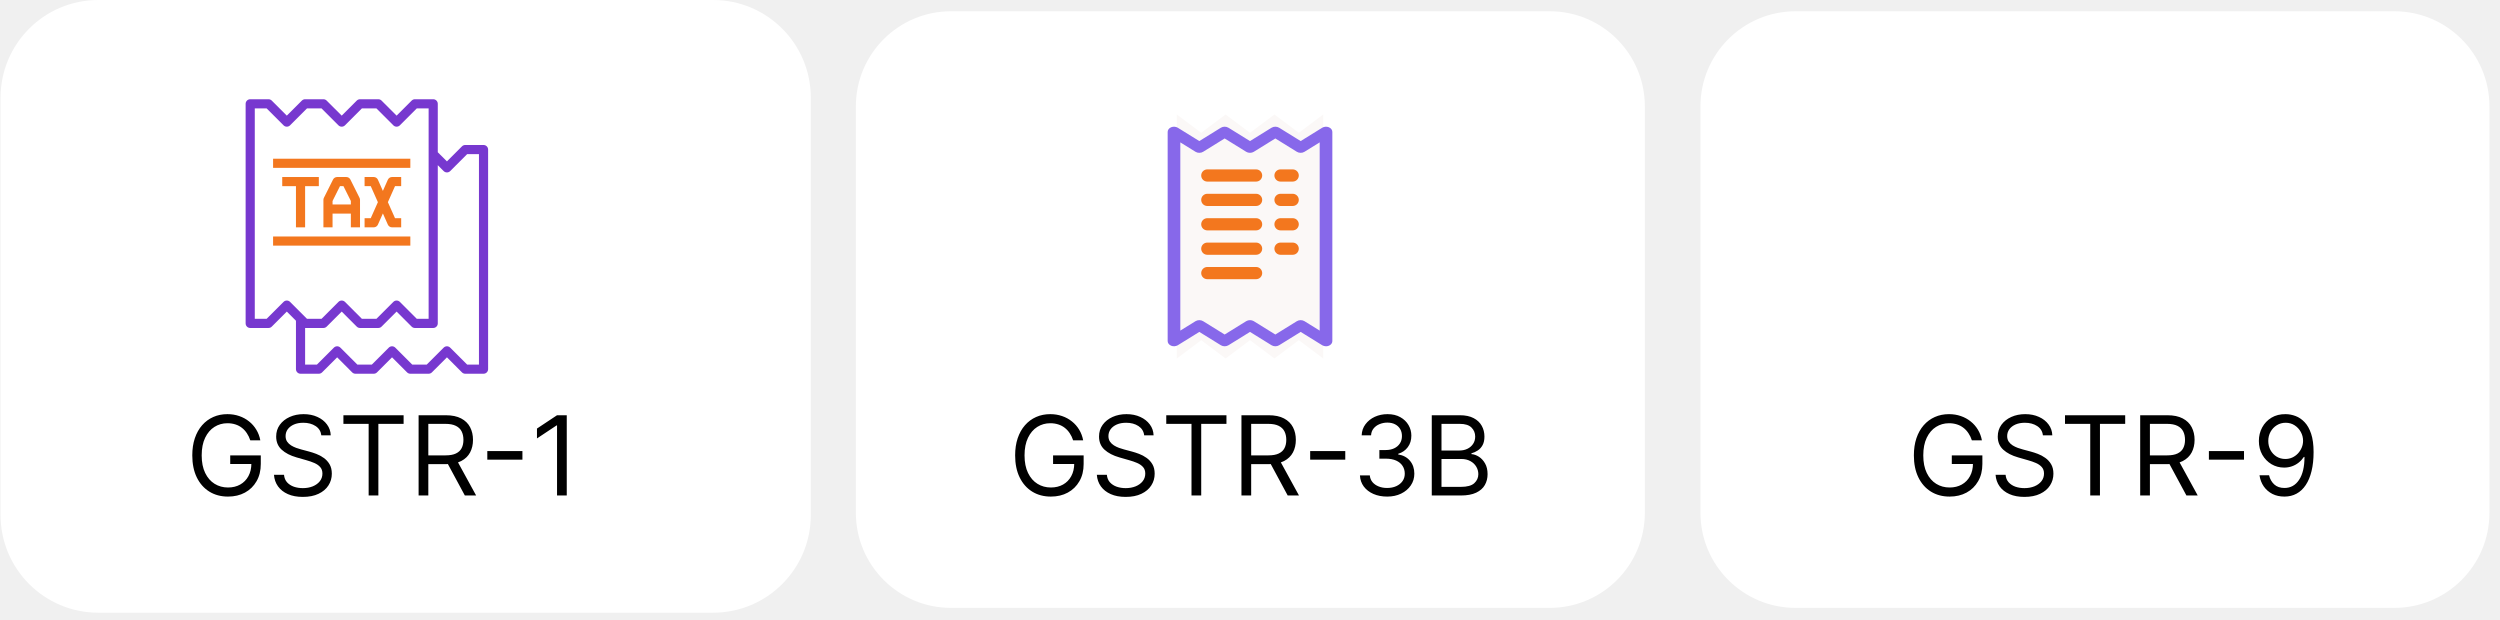
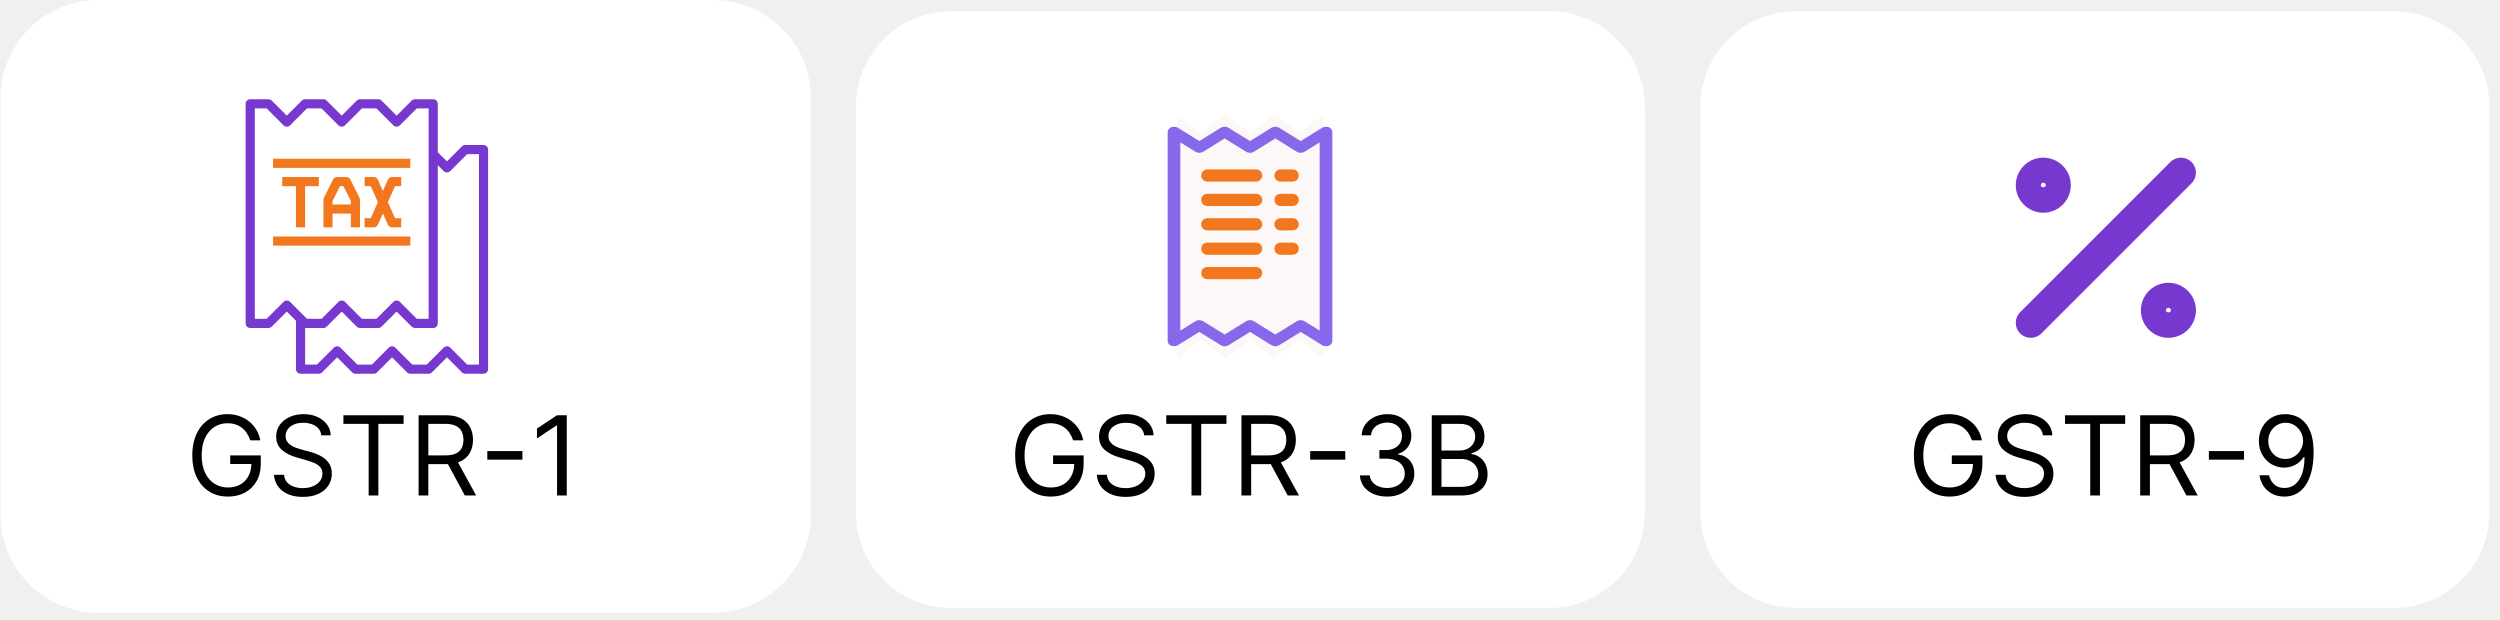
<svg xmlns="http://www.w3.org/2000/svg" width="222" height="55" viewBox="0 0 222 55" fill="none">
  <rect x="0.049" width="71.951" height="54.408" rx="8.678" fill="white" />
  <rect x="76" y="1" width="70.063" height="52.98" rx="8.45" fill="white" />
-   <rect x="151" y="1" width="70.063" height="52.98" rx="8.45" fill="white" />
  <path d="M22.225 39.1C22.148 38.866 22.048 38.656 21.922 38.471C21.799 38.282 21.652 38.123 21.48 37.99C21.311 37.858 21.119 37.757 20.903 37.688C20.687 37.618 20.45 37.583 20.193 37.583C19.771 37.583 19.387 37.692 19.041 37.91C18.695 38.128 18.42 38.45 18.216 38.874C18.012 39.299 17.91 39.819 17.91 40.437C17.91 41.054 18.013 41.575 18.22 41.999C18.426 42.424 18.706 42.745 19.058 42.963C19.411 43.181 19.808 43.29 20.248 43.29C20.657 43.29 21.016 43.203 21.327 43.029C21.64 42.853 21.884 42.605 22.058 42.284C22.234 41.962 22.323 41.583 22.323 41.147L22.587 41.202H20.443V40.437H23.158V41.202C23.158 41.789 23.032 42.3 22.782 42.733C22.534 43.167 22.19 43.504 21.752 43.742C21.316 43.979 20.814 44.097 20.248 44.097C19.617 44.097 19.063 43.949 18.585 43.652C18.11 43.355 17.738 42.933 17.471 42.385C17.207 41.838 17.075 41.188 17.075 40.437C17.075 39.873 17.15 39.366 17.301 38.916C17.454 38.464 17.67 38.078 17.948 37.761C18.227 37.443 18.556 37.199 18.937 37.03C19.317 36.86 19.736 36.776 20.193 36.776C20.569 36.776 20.919 36.833 21.244 36.946C21.571 37.058 21.862 37.217 22.117 37.423C22.375 37.627 22.589 37.872 22.761 38.157C22.933 38.44 23.051 38.755 23.116 39.1H22.225ZM28.533 38.655C28.491 38.302 28.322 38.029 28.025 37.834C27.728 37.639 27.364 37.541 26.933 37.541C26.617 37.541 26.341 37.592 26.104 37.694C25.87 37.797 25.687 37.937 25.554 38.115C25.424 38.294 25.36 38.497 25.36 38.724C25.36 38.915 25.405 39.078 25.495 39.215C25.588 39.35 25.706 39.462 25.85 39.553C25.994 39.641 26.145 39.714 26.303 39.772C26.46 39.828 26.605 39.873 26.738 39.908L27.461 40.102C27.647 40.151 27.854 40.218 28.081 40.304C28.311 40.39 28.53 40.507 28.738 40.656C28.95 40.802 29.124 40.99 29.261 41.22C29.397 41.449 29.466 41.731 29.466 42.065C29.466 42.45 29.365 42.798 29.163 43.109C28.964 43.42 28.671 43.667 28.286 43.85C27.903 44.034 27.438 44.125 26.891 44.125C26.38 44.125 25.938 44.043 25.565 43.878C25.194 43.714 24.901 43.484 24.688 43.189C24.477 42.895 24.357 42.552 24.329 42.163H25.22C25.244 42.432 25.334 42.654 25.492 42.831C25.652 43.005 25.854 43.135 26.097 43.221C26.343 43.304 26.608 43.346 26.891 43.346C27.22 43.346 27.516 43.292 27.778 43.186C28.04 43.077 28.248 42.926 28.401 42.733C28.554 42.538 28.631 42.311 28.631 42.051C28.631 41.815 28.564 41.622 28.432 41.474C28.3 41.325 28.126 41.205 27.91 41.112C27.695 41.019 27.461 40.938 27.211 40.868L26.334 40.617C25.777 40.458 25.336 40.229 25.012 39.932C24.687 39.635 24.524 39.246 24.524 38.766C24.524 38.367 24.632 38.019 24.848 37.722C25.066 37.423 25.358 37.191 25.725 37.026C26.094 36.859 26.506 36.776 26.96 36.776C27.42 36.776 27.828 36.858 28.185 37.023C28.543 37.185 28.826 37.408 29.034 37.691C29.245 37.974 29.357 38.295 29.368 38.655H28.533ZM30.495 37.639V36.873H35.84V37.639H33.599V44H32.736V37.639H30.495ZM37.172 44V36.873H39.58C40.137 36.873 40.594 36.968 40.951 37.158C41.309 37.346 41.573 37.605 41.745 37.935C41.916 38.264 42.002 38.639 42.002 39.059C42.002 39.478 41.916 39.851 41.745 40.176C41.573 40.5 41.31 40.756 40.955 40.941C40.6 41.124 40.146 41.216 39.594 41.216H37.645V40.437H39.566C39.947 40.437 40.253 40.381 40.485 40.27C40.719 40.158 40.889 40 40.993 39.796C41.1 39.59 41.153 39.344 41.153 39.059C41.153 38.773 41.1 38.524 40.993 38.31C40.886 38.097 40.716 37.932 40.481 37.816C40.247 37.698 39.937 37.639 39.552 37.639H38.035V44H37.172ZM40.527 40.798L42.281 44H41.278L39.552 40.798H40.527ZM46.391 40.054V40.819H43.273V40.054H46.391ZM50.328 36.873V44H49.465V37.778H49.423L47.683 38.933V38.056L49.465 36.873H50.328Z" fill="black" />
  <path d="M95.294 39.1C95.218 38.866 95.117 38.656 94.992 38.471C94.869 38.282 94.721 38.123 94.55 37.99C94.38 37.858 94.188 37.757 93.972 37.688C93.756 37.618 93.52 37.583 93.262 37.583C92.84 37.583 92.456 37.692 92.11 37.91C91.765 38.128 91.49 38.45 91.286 38.874C91.081 39.299 90.979 39.819 90.979 40.437C90.979 41.054 91.083 41.575 91.289 41.999C91.496 42.424 91.775 42.745 92.128 42.963C92.48 43.181 92.877 43.29 93.318 43.29C93.726 43.29 94.086 43.203 94.397 43.029C94.71 42.853 94.953 42.605 95.127 42.284C95.304 41.962 95.392 41.583 95.392 41.147L95.656 41.202H93.513V40.437H96.227V41.202C96.227 41.789 96.102 42.3 95.851 42.733C95.603 43.167 95.26 43.504 94.821 43.742C94.385 43.979 93.884 44.097 93.318 44.097C92.687 44.097 92.132 43.949 91.654 43.652C91.179 43.355 90.808 42.933 90.541 42.385C90.276 41.838 90.144 41.188 90.144 40.437C90.144 39.873 90.22 39.366 90.37 38.916C90.523 38.464 90.739 38.078 91.018 37.761C91.296 37.443 91.625 37.199 92.006 37.03C92.386 36.86 92.805 36.776 93.262 36.776C93.638 36.776 93.988 36.833 94.313 36.946C94.64 37.058 94.931 37.217 95.186 37.423C95.444 37.627 95.659 37.872 95.83 38.157C96.002 38.44 96.12 38.755 96.185 39.1H95.294ZM101.603 38.655C101.561 38.302 101.391 38.029 101.095 37.834C100.798 37.639 100.433 37.541 100.002 37.541C99.686 37.541 99.41 37.592 99.174 37.694C98.939 37.797 98.756 37.937 98.624 38.115C98.494 38.294 98.429 38.497 98.429 38.724C98.429 38.915 98.474 39.078 98.565 39.215C98.657 39.35 98.776 39.462 98.92 39.553C99.063 39.641 99.214 39.714 99.372 39.772C99.53 39.828 99.675 39.873 99.807 39.908L100.531 40.102C100.716 40.151 100.923 40.218 101.15 40.304C101.38 40.39 101.599 40.507 101.808 40.656C102.019 40.802 102.193 40.99 102.33 41.22C102.467 41.449 102.535 41.731 102.535 42.065C102.535 42.45 102.434 42.798 102.232 43.109C102.033 43.42 101.741 43.667 101.356 43.85C100.973 44.034 100.508 44.125 99.96 44.125C99.45 44.125 99.008 44.043 98.634 43.878C98.263 43.714 97.971 43.484 97.757 43.189C97.546 42.895 97.427 42.552 97.399 42.163H98.29C98.313 42.432 98.403 42.654 98.561 42.831C98.721 43.005 98.923 43.135 99.167 43.221C99.413 43.304 99.677 43.346 99.96 43.346C100.289 43.346 100.585 43.292 100.847 43.186C101.11 43.077 101.317 42.926 101.47 42.733C101.623 42.538 101.7 42.311 101.7 42.051C101.7 41.815 101.634 41.622 101.502 41.474C101.369 41.325 101.195 41.205 100.98 41.112C100.764 41.019 100.531 40.938 100.28 40.868L99.403 40.617C98.847 40.458 98.406 40.229 98.081 39.932C97.756 39.635 97.594 39.246 97.594 38.766C97.594 38.367 97.702 38.019 97.917 37.722C98.135 37.423 98.428 37.191 98.794 37.026C99.163 36.859 99.575 36.776 100.03 36.776C100.489 36.776 100.897 36.858 101.255 37.023C101.612 37.185 101.895 37.408 102.104 37.691C102.315 37.974 102.426 38.295 102.438 38.655H101.603ZM103.564 37.639V36.873H108.909V37.639H106.668V44H105.805V37.639H103.564ZM110.241 44V36.873H112.649C113.206 36.873 113.663 36.968 114.021 37.158C114.378 37.346 114.642 37.605 114.814 37.935C114.986 38.264 115.071 38.639 115.071 39.059C115.071 39.478 114.986 39.851 114.814 40.176C114.642 40.5 114.379 40.756 114.024 40.941C113.669 41.124 113.216 41.216 112.663 41.216H110.715V40.437H112.636C113.016 40.437 113.322 40.381 113.554 40.27C113.789 40.158 113.958 40 114.062 39.796C114.169 39.59 114.222 39.344 114.222 39.059C114.222 38.773 114.169 38.524 114.062 38.31C113.956 38.097 113.785 37.932 113.551 37.816C113.316 37.698 113.007 37.639 112.622 37.639H111.104V44H110.241ZM113.596 40.798L115.35 44H114.348L112.622 40.798H113.596ZM119.46 40.054V40.819H116.343V40.054H119.46ZM123.185 44.097C122.725 44.097 122.316 44.019 121.956 43.861C121.599 43.703 121.315 43.484 121.104 43.203C120.895 42.92 120.781 42.592 120.763 42.218H121.64C121.658 42.448 121.737 42.646 121.876 42.813C122.016 42.978 122.198 43.106 122.423 43.196C122.648 43.287 122.897 43.332 123.171 43.332C123.477 43.332 123.749 43.279 123.985 43.172C124.222 43.065 124.407 42.917 124.542 42.726C124.677 42.536 124.744 42.316 124.744 42.065C124.744 41.803 124.679 41.572 124.549 41.373C124.419 41.171 124.229 41.013 123.978 40.899C123.728 40.786 123.421 40.729 123.06 40.729H122.489V39.963H123.06C123.343 39.963 123.591 39.912 123.804 39.81C124.02 39.708 124.188 39.564 124.309 39.379C124.432 39.193 124.493 38.975 124.493 38.724C124.493 38.483 124.44 38.273 124.333 38.095C124.226 37.916 124.076 37.777 123.881 37.677C123.688 37.577 123.461 37.527 123.199 37.527C122.953 37.527 122.721 37.573 122.503 37.663C122.287 37.751 122.111 37.88 121.974 38.049C121.837 38.216 121.763 38.418 121.751 38.655H120.916C120.93 38.281 121.042 37.954 121.254 37.674C121.465 37.391 121.741 37.17 122.082 37.012C122.425 36.855 122.802 36.776 123.213 36.776C123.653 36.776 124.032 36.865 124.347 37.044C124.663 37.22 124.905 37.453 125.074 37.743C125.244 38.033 125.328 38.346 125.328 38.683C125.328 39.084 125.223 39.426 125.012 39.709C124.803 39.992 124.519 40.188 124.159 40.297V40.353C124.609 40.427 124.961 40.619 125.214 40.927C125.466 41.233 125.593 41.613 125.593 42.065C125.593 42.453 125.487 42.801 125.276 43.109C125.067 43.415 124.782 43.657 124.42 43.833C124.058 44.009 123.647 44.097 123.185 44.097ZM127.141 44V36.873H129.633C130.13 36.873 130.539 36.959 130.861 37.131C131.184 37.3 131.424 37.529 131.582 37.816C131.74 38.102 131.818 38.418 131.818 38.766C131.818 39.072 131.764 39.325 131.655 39.525C131.548 39.724 131.407 39.882 131.23 39.998C131.056 40.114 130.867 40.2 130.663 40.256V40.325C130.881 40.339 131.1 40.416 131.321 40.555C131.541 40.694 131.726 40.894 131.874 41.154C132.023 41.413 132.097 41.731 132.097 42.107C132.097 42.464 132.016 42.785 131.853 43.071C131.691 43.356 131.434 43.582 131.084 43.749C130.734 43.916 130.278 44 129.717 44H127.141ZM128.004 43.234H129.717C130.28 43.234 130.681 43.125 130.917 42.907C131.156 42.687 131.276 42.42 131.276 42.107C131.276 41.866 131.214 41.643 131.091 41.439C130.968 41.232 130.793 41.068 130.566 40.945C130.338 40.819 130.069 40.757 129.758 40.757H128.004V43.234ZM128.004 40.005H129.605C129.865 40.005 130.099 39.954 130.308 39.852C130.519 39.75 130.686 39.606 130.809 39.42C130.935 39.235 130.997 39.017 130.997 38.766C130.997 38.453 130.888 38.187 130.67 37.969C130.452 37.749 130.106 37.639 129.633 37.639H128.004V40.005Z" fill="black" />
-   <path d="M175.102 39.1C175.026 38.866 174.925 38.656 174.799 38.471C174.676 38.282 174.529 38.123 174.357 37.99C174.188 37.858 173.996 37.757 173.78 37.688C173.564 37.618 173.327 37.583 173.07 37.583C172.648 37.583 172.264 37.692 171.918 37.91C171.572 38.128 171.297 38.45 171.093 38.874C170.889 39.299 170.787 39.819 170.787 40.437C170.787 41.054 170.89 41.575 171.097 41.999C171.303 42.424 171.583 42.745 171.935 42.963C172.288 43.181 172.685 43.29 173.126 43.29C173.534 43.29 173.893 43.203 174.204 43.029C174.517 42.853 174.761 42.605 174.935 42.284C175.111 41.962 175.2 41.583 175.2 41.147L175.464 41.202H173.32V40.437H176.035V41.202C176.035 41.789 175.909 42.3 175.659 42.733C175.411 43.167 175.067 43.504 174.629 43.742C174.193 43.979 173.692 44.097 173.126 44.097C172.495 44.097 171.94 43.949 171.462 43.652C170.987 43.355 170.615 42.933 170.349 42.385C170.084 41.838 169.952 41.188 169.952 40.437C169.952 39.873 170.027 39.366 170.178 38.916C170.331 38.464 170.547 38.078 170.825 37.761C171.104 37.443 171.433 37.199 171.814 37.03C172.194 36.86 172.613 36.776 173.07 36.776C173.446 36.776 173.796 36.833 174.121 36.946C174.448 37.058 174.739 37.217 174.994 37.423C175.252 37.627 175.466 37.872 175.638 38.157C175.81 38.44 175.928 38.755 175.993 39.1H175.102ZM181.41 38.655C181.369 38.302 181.199 38.029 180.902 37.834C180.605 37.639 180.241 37.541 179.81 37.541C179.494 37.541 179.218 37.592 178.981 37.694C178.747 37.797 178.564 37.937 178.431 38.115C178.302 38.294 178.237 38.497 178.237 38.724C178.237 38.915 178.282 39.078 178.372 39.215C178.465 39.35 178.583 39.462 178.727 39.553C178.871 39.641 179.022 39.714 179.18 39.772C179.337 39.828 179.482 39.873 179.615 39.908L180.338 40.102C180.524 40.151 180.731 40.218 180.958 40.304C181.188 40.39 181.407 40.507 181.616 40.656C181.827 40.802 182.001 40.99 182.138 41.22C182.274 41.449 182.343 41.731 182.343 42.065C182.343 42.45 182.242 42.798 182.04 43.109C181.841 43.42 181.548 43.667 181.163 43.85C180.78 44.034 180.315 44.125 179.768 44.125C179.257 44.125 178.815 44.043 178.442 43.878C178.071 43.714 177.778 43.484 177.565 43.189C177.354 42.895 177.234 42.552 177.207 42.163H178.097C178.121 42.432 178.211 42.654 178.369 42.831C178.529 43.005 178.731 43.135 178.974 43.221C179.22 43.304 179.485 43.346 179.768 43.346C180.097 43.346 180.393 43.292 180.655 43.186C180.917 43.077 181.125 42.926 181.278 42.733C181.431 42.538 181.508 42.311 181.508 42.051C181.508 41.815 181.442 41.622 181.309 41.474C181.177 41.325 181.003 41.205 180.787 41.112C180.572 41.019 180.338 40.938 180.088 40.868L179.211 40.617C178.654 40.458 178.213 40.229 177.889 39.932C177.564 39.635 177.401 39.246 177.401 38.766C177.401 38.367 177.509 38.019 177.725 37.722C177.943 37.423 178.235 37.191 178.602 37.026C178.971 36.859 179.383 36.776 179.837 36.776C180.297 36.776 180.705 36.858 181.062 37.023C181.42 37.185 181.703 37.408 181.911 37.691C182.122 37.974 182.234 38.295 182.245 38.655H181.41ZM183.372 37.639V36.873H188.717V37.639H186.476V44H185.613V37.639H183.372ZM190.049 44V36.873H192.457C193.014 36.873 193.471 36.968 193.828 37.158C194.186 37.346 194.45 37.605 194.622 37.935C194.793 38.264 194.879 38.639 194.879 39.059C194.879 39.478 194.793 39.851 194.622 40.176C194.45 40.5 194.187 40.756 193.832 40.941C193.477 41.124 193.023 41.216 192.471 41.216H190.522V40.437H192.443C192.824 40.437 193.13 40.381 193.362 40.27C193.596 40.158 193.766 40 193.87 39.796C193.977 39.59 194.03 39.344 194.03 39.059C194.03 38.773 193.977 38.524 193.87 38.31C193.763 38.097 193.593 37.932 193.358 37.816C193.124 37.698 192.814 37.639 192.429 37.639H190.912V44H190.049ZM193.404 40.798L195.158 44H194.155L192.429 40.798H193.404ZM199.268 40.054V40.819H196.15V40.054H199.268ZM202.968 36.776C203.26 36.778 203.553 36.834 203.845 36.943C204.137 37.052 204.404 37.233 204.645 37.486C204.887 37.736 205.08 38.078 205.227 38.512C205.373 38.946 205.446 39.49 205.446 40.144C205.446 40.778 205.386 41.34 205.265 41.832C205.147 42.322 204.975 42.734 204.75 43.071C204.527 43.407 204.256 43.663 203.936 43.836C203.618 44.01 203.258 44.097 202.857 44.097C202.458 44.097 202.102 44.019 201.789 43.861C201.478 43.701 201.222 43.479 201.023 43.196C200.826 42.911 200.699 42.58 200.644 42.204H201.493C201.569 42.532 201.721 42.802 201.949 43.015C202.178 43.226 202.481 43.332 202.857 43.332C203.407 43.332 203.84 43.092 204.158 42.611C204.478 42.131 204.639 41.453 204.639 40.576H204.583C204.453 40.771 204.299 40.939 204.12 41.08C203.941 41.222 203.743 41.331 203.525 41.407C203.307 41.484 203.075 41.522 202.829 41.522C202.421 41.522 202.046 41.421 201.705 41.22C201.366 41.015 201.095 40.736 200.891 40.381C200.689 40.024 200.588 39.615 200.588 39.156C200.588 38.72 200.685 38.321 200.88 37.959C201.077 37.595 201.354 37.305 201.708 37.089C202.066 36.873 202.486 36.769 202.968 36.776ZM202.968 37.541C202.676 37.541 202.413 37.614 202.178 37.761C201.946 37.904 201.762 38.099 201.625 38.345C201.49 38.589 201.423 38.859 201.423 39.156C201.423 39.453 201.488 39.723 201.618 39.967C201.75 40.208 201.93 40.401 202.157 40.544C202.387 40.686 202.648 40.757 202.94 40.757C203.161 40.757 203.366 40.714 203.556 40.628C203.747 40.54 203.912 40.42 204.054 40.27C204.198 40.116 204.31 39.944 204.391 39.751C204.473 39.556 204.513 39.353 204.513 39.142C204.513 38.864 204.446 38.603 204.311 38.359C204.179 38.115 203.996 37.918 203.762 37.767C203.53 37.617 203.265 37.541 202.968 37.541Z" fill="black" />
  <path d="M42.938 12.875H41.312C41.205 12.875 41.101 12.918 41.025 12.994L39.688 14.332L38.875 13.519V9.219C38.875 9.111 38.832 9.008 38.756 8.931C38.68 8.855 38.577 8.812 38.469 8.812H36.844C36.736 8.813 36.633 8.855 36.556 8.932L35.219 10.269L33.881 8.932C33.805 8.855 33.702 8.813 33.594 8.812H31.969C31.861 8.813 31.758 8.855 31.681 8.932L30.344 10.269L29.006 8.932C28.93 8.855 28.826 8.813 28.719 8.812H27.094C26.986 8.813 26.883 8.855 26.806 8.932L25.469 10.269L24.131 8.932C24.055 8.855 23.951 8.813 23.844 8.812H22.219C22.111 8.812 22.008 8.855 21.931 8.931C21.855 9.008 21.812 9.111 21.812 9.219V28.719C21.812 28.826 21.855 28.93 21.931 29.006C22.008 29.082 22.111 29.125 22.219 29.125H23.844C23.951 29.125 24.055 29.082 24.131 29.006L25.469 27.668L26.281 28.481V32.781C26.281 32.889 26.324 32.992 26.4 33.069C26.476 33.145 26.58 33.188 26.688 33.188H28.312C28.42 33.188 28.524 33.145 28.6 33.069L29.938 31.731L31.275 33.069C31.351 33.145 31.455 33.188 31.562 33.188H33.188C33.295 33.188 33.399 33.145 33.475 33.069L34.812 31.731L36.15 33.069C36.226 33.145 36.33 33.188 36.438 33.188H38.062C38.17 33.188 38.274 33.145 38.35 33.069L39.688 31.731L41.025 33.069C41.101 33.145 41.205 33.188 41.312 33.188H42.938C43.045 33.188 43.149 33.145 43.225 33.069C43.301 32.992 43.344 32.889 43.344 32.781V13.281C43.344 13.174 43.301 13.07 43.225 12.994C43.149 12.918 43.045 12.875 42.938 12.875ZM25.181 26.806L23.676 28.312H22.625V9.625H23.676L25.181 11.131C25.258 11.207 25.361 11.25 25.469 11.25C25.576 11.25 25.68 11.207 25.756 11.131L27.262 9.625H28.551L30.056 11.131C30.133 11.207 30.236 11.25 30.344 11.25C30.451 11.25 30.555 11.207 30.631 11.131L32.137 9.625H33.426L34.931 11.131C35.008 11.207 35.111 11.25 35.219 11.25C35.327 11.25 35.43 11.207 35.506 11.131L37.012 9.625H38.062V28.312H37.012L35.506 26.806C35.43 26.73 35.327 26.688 35.219 26.688C35.111 26.688 35.008 26.73 34.931 26.806L33.426 28.312H32.137L30.631 26.806C30.555 26.73 30.451 26.688 30.344 26.688C30.236 26.688 30.133 26.73 30.056 26.806L28.551 28.312H27.262L25.756 26.806C25.68 26.73 25.576 26.688 25.469 26.688C25.361 26.688 25.258 26.73 25.181 26.806ZM42.531 32.375H41.481L39.975 30.869C39.898 30.793 39.795 30.75 39.688 30.75C39.58 30.75 39.477 30.793 39.4 30.869L37.894 32.375H36.606L35.1 30.869C35.023 30.793 34.92 30.75 34.812 30.75C34.705 30.75 34.602 30.793 34.525 30.869L33.019 32.375H31.731L30.225 30.869C30.148 30.793 30.045 30.75 29.938 30.75C29.83 30.75 29.727 30.793 29.65 30.869L28.144 32.375H27.094V29.125H28.719C28.826 29.125 28.93 29.082 29.006 29.006L30.344 27.668L31.681 29.006C31.758 29.082 31.861 29.125 31.969 29.125H33.594C33.702 29.125 33.805 29.082 33.881 29.006L35.219 27.668L36.556 29.006C36.633 29.082 36.736 29.125 36.844 29.125H38.469C38.577 29.125 38.68 29.082 38.756 29.006C38.832 28.93 38.875 28.826 38.875 28.719V14.668L39.4 15.194C39.477 15.27 39.58 15.312 39.688 15.312C39.795 15.312 39.898 15.27 39.975 15.194L41.481 13.688H42.531V32.375Z" fill="#7738CF" />
  <path d="M27.094 20.188V16.531H28.312V15.719H25.062V16.531H26.281V20.188H27.094Z" fill="#F3771E" />
  <path d="M31.969 20.188V17.75C31.969 17.687 31.954 17.625 31.926 17.568L31.114 15.943C31.08 15.876 31.028 15.819 30.964 15.779C30.899 15.74 30.826 15.719 30.75 15.719H29.938C29.862 15.719 29.788 15.74 29.724 15.779C29.66 15.819 29.608 15.876 29.574 15.943L28.761 17.568C28.733 17.625 28.719 17.687 28.719 17.75V20.188H29.531V18.969H31.156V20.188H31.969ZM29.531 18.156V17.846L30.189 16.531H30.499L31.156 17.846V18.156H29.531ZM35.625 16.531V15.719H34.812C34.734 15.719 34.657 15.742 34.591 15.784C34.525 15.827 34.473 15.888 34.441 15.96L34 16.953L33.559 15.96C33.527 15.888 33.475 15.827 33.409 15.784C33.343 15.742 33.266 15.719 33.188 15.719H32.375V16.531H32.923L33.556 17.953L32.923 19.375H32.375V20.188H33.188C33.266 20.188 33.343 20.165 33.409 20.122C33.475 20.079 33.527 20.018 33.559 19.946L34 18.953L34.441 19.946C34.473 20.018 34.525 20.079 34.591 20.122C34.657 20.165 34.734 20.188 34.812 20.188H35.625V19.375H35.077L34.444 17.953L35.077 16.531H35.625Z" fill="#F3771E" />
  <path d="M36.438 21H24.25V21.812H36.438V21Z" fill="#F3771E" />
  <path d="M36.438 14.094H24.25V14.906H36.438V14.094Z" fill="#F3771E" />
  <path d="M117.5 18.833V31.833L115.333 30.208L113.167 31.833L111 30.208L108.833 31.833L106.667 30.208L104.5 31.833V10.167L106.667 11.792L108.833 10.167L111 11.792L113.167 10.167L115.333 11.792L117.5 10.167V17.75V18.833Z" fill="#FBF8F7" />
  <path d="M117.75 30.75C117.628 30.75 117.51 30.717 117.413 30.657L115.5 29.473L113.588 30.657C113.49 30.717 113.372 30.75 113.25 30.75C113.128 30.75 113.01 30.717 112.912 30.657L111 29.473L109.088 30.657C108.99 30.717 108.872 30.75 108.75 30.75C108.628 30.75 108.51 30.717 108.412 30.657L106.5 29.473L104.588 30.657C104.504 30.708 104.405 30.739 104.301 30.747C104.197 30.754 104.092 30.738 103.999 30.7C103.906 30.661 103.827 30.602 103.772 30.529C103.717 30.456 103.688 30.371 103.688 30.285V11.715C103.688 11.629 103.717 11.544 103.772 11.471C103.827 11.398 103.905 11.338 103.999 11.3C104.092 11.261 104.197 11.245 104.301 11.253C104.405 11.26 104.504 11.292 104.588 11.343L106.5 12.527L108.412 11.343C108.51 11.283 108.628 11.25 108.75 11.25C108.872 11.25 108.99 11.283 109.088 11.343L111 12.527L112.912 11.343C113.01 11.283 113.128 11.25 113.25 11.25C113.372 11.25 113.49 11.283 113.588 11.343L115.5 12.527L117.413 11.343C117.496 11.292 117.595 11.26 117.699 11.253C117.803 11.245 117.908 11.261 118.001 11.3C118.095 11.338 118.173 11.398 118.228 11.471C118.283 11.544 118.312 11.629 118.312 11.715V30.285C118.312 30.408 118.253 30.526 118.148 30.613C118.042 30.701 117.899 30.749 117.75 30.75ZM111 28.428C111.119 28.428 111.237 28.459 111.338 28.521L113.25 29.705L115.162 28.521C115.26 28.46 115.378 28.428 115.5 28.428C115.622 28.428 115.74 28.46 115.837 28.521L117.188 29.357V12.643L115.837 13.479C115.74 13.54 115.622 13.572 115.5 13.572C115.378 13.572 115.26 13.54 115.162 13.479L113.25 12.295L111.338 13.479C111.24 13.54 111.122 13.572 111 13.572C110.878 13.572 110.76 13.54 110.662 13.479L108.75 12.295L106.838 13.479C106.74 13.54 106.622 13.572 106.5 13.572C106.378 13.572 106.26 13.54 106.162 13.479L104.812 12.643V29.357L106.162 28.521C106.26 28.46 106.378 28.428 106.5 28.428C106.622 28.428 106.74 28.46 106.838 28.521L108.75 29.705L110.662 28.521C110.76 28.461 110.878 28.428 111 28.428Z" fill="#8768EA" />
  <path d="M111.542 16.125H107.208C107.065 16.125 106.927 16.068 106.825 15.966C106.724 15.865 106.667 15.727 106.667 15.583C106.667 15.44 106.724 15.302 106.825 15.2C106.927 15.099 107.065 15.042 107.208 15.042H111.542C111.685 15.042 111.823 15.099 111.925 15.2C112.026 15.302 112.083 15.44 112.083 15.583C112.083 15.727 112.026 15.865 111.925 15.966C111.823 16.068 111.685 16.125 111.542 16.125ZM114.792 16.125H113.708C113.565 16.125 113.427 16.068 113.325 15.966C113.224 15.865 113.167 15.727 113.167 15.583C113.167 15.44 113.224 15.302 113.325 15.2C113.427 15.099 113.565 15.042 113.708 15.042H114.792C114.935 15.042 115.073 15.099 115.175 15.2C115.276 15.302 115.333 15.44 115.333 15.583C115.333 15.727 115.276 15.865 115.175 15.966C115.073 16.068 114.935 16.125 114.792 16.125ZM111.542 18.292H107.208C107.065 18.292 106.927 18.235 106.825 18.133C106.724 18.032 106.667 17.894 106.667 17.75C106.667 17.606 106.724 17.469 106.825 17.367C106.927 17.265 107.065 17.208 107.208 17.208H111.542C111.685 17.208 111.823 17.265 111.925 17.367C112.026 17.469 112.083 17.606 112.083 17.75C112.083 17.894 112.026 18.032 111.925 18.133C111.823 18.235 111.685 18.292 111.542 18.292ZM114.792 18.292H113.708C113.565 18.292 113.427 18.235 113.325 18.133C113.224 18.032 113.167 17.894 113.167 17.75C113.167 17.606 113.224 17.469 113.325 17.367C113.427 17.265 113.565 17.208 113.708 17.208H114.792C114.935 17.208 115.073 17.265 115.175 17.367C115.276 17.469 115.333 17.606 115.333 17.75C115.333 17.894 115.276 18.032 115.175 18.133C115.073 18.235 114.935 18.292 114.792 18.292ZM111.542 20.458H107.208C107.065 20.458 106.927 20.401 106.825 20.3C106.724 20.198 106.667 20.06 106.667 19.917C106.667 19.773 106.724 19.635 106.825 19.534C106.927 19.432 107.065 19.375 107.208 19.375H111.542C111.685 19.375 111.823 19.432 111.925 19.534C112.026 19.635 112.083 19.773 112.083 19.917C112.083 20.06 112.026 20.198 111.925 20.3C111.823 20.401 111.685 20.458 111.542 20.458ZM114.792 20.458H113.708C113.565 20.458 113.427 20.401 113.325 20.3C113.224 20.198 113.167 20.06 113.167 19.917C113.167 19.773 113.224 19.635 113.325 19.534C113.427 19.432 113.565 19.375 113.708 19.375H114.792C114.935 19.375 115.073 19.432 115.175 19.534C115.276 19.635 115.333 19.773 115.333 19.917C115.333 20.06 115.276 20.198 115.175 20.3C115.073 20.401 114.935 20.458 114.792 20.458ZM111.542 22.625H107.208C107.065 22.625 106.927 22.568 106.825 22.466C106.724 22.365 106.667 22.227 106.667 22.083C106.667 21.94 106.724 21.802 106.825 21.7C106.927 21.599 107.065 21.542 107.208 21.542H111.542C111.685 21.542 111.823 21.599 111.925 21.7C112.026 21.802 112.083 21.94 112.083 22.083C112.083 22.227 112.026 22.365 111.925 22.466C111.823 22.568 111.685 22.625 111.542 22.625ZM111.542 24.792H107.208C107.065 24.792 106.927 24.735 106.825 24.633C106.724 24.532 106.667 24.394 106.667 24.25C106.667 24.106 106.724 23.969 106.825 23.867C106.927 23.765 107.065 23.708 107.208 23.708H111.542C111.685 23.708 111.823 23.765 111.925 23.867C112.026 23.969 112.083 24.106 112.083 24.25C112.083 24.394 112.026 24.532 111.925 24.633C111.823 24.735 111.685 24.792 111.542 24.792ZM114.792 22.625H113.708C113.565 22.625 113.427 22.568 113.325 22.466C113.224 22.365 113.167 22.227 113.167 22.083C113.167 21.94 113.224 21.802 113.325 21.7C113.427 21.599 113.565 21.542 113.708 21.542H114.792C114.935 21.542 115.073 21.599 115.175 21.7C115.276 21.802 115.333 21.94 115.333 22.083C115.333 22.227 115.276 22.365 115.175 22.466C115.073 22.568 114.935 22.625 114.792 22.625Z" fill="#F3771E" />
+   <rect x="151" y="1" width="70.063" height="52.98" rx="8.45" fill="white" />
+   <path d="M175.102 39.1C175.026 38.866 174.925 38.656 174.799 38.471C174.676 38.282 174.529 38.123 174.357 37.99C174.188 37.858 173.996 37.757 173.78 37.688C173.564 37.618 173.327 37.583 173.07 37.583C172.648 37.583 172.264 37.692 171.918 37.91C171.572 38.128 171.297 38.45 171.093 38.874C170.889 39.299 170.787 39.819 170.787 40.437C170.787 41.054 170.89 41.575 171.097 41.999C171.303 42.424 171.583 42.745 171.935 42.963C172.288 43.181 172.685 43.29 173.126 43.29C173.534 43.29 173.893 43.203 174.204 43.029C174.517 42.853 174.761 42.605 174.935 42.284C175.111 41.962 175.2 41.583 175.2 41.147L175.464 41.202H173.32V40.437H176.035V41.202C176.035 41.789 175.909 42.3 175.659 42.733C175.411 43.167 175.067 43.504 174.629 43.742C174.193 43.979 173.692 44.097 173.126 44.097C172.495 44.097 171.94 43.949 171.462 43.652C170.987 43.355 170.615 42.933 170.349 42.385C170.084 41.838 169.952 41.188 169.952 40.437C169.952 39.873 170.027 39.366 170.178 38.916C170.331 38.464 170.547 38.078 170.825 37.761C171.104 37.443 171.433 37.199 171.814 37.03C172.194 36.86 172.613 36.776 173.07 36.776C173.446 36.776 173.796 36.833 174.121 36.946C174.448 37.058 174.739 37.217 174.994 37.423C175.252 37.627 175.466 37.872 175.638 38.157C175.81 38.44 175.928 38.755 175.993 39.1H175.102ZM181.41 38.655C181.369 38.302 181.199 38.029 180.902 37.834C180.605 37.639 180.241 37.541 179.81 37.541C179.494 37.541 179.218 37.592 178.981 37.694C178.747 37.797 178.564 37.937 178.431 38.115C178.302 38.294 178.237 38.497 178.237 38.724C178.237 38.915 178.282 39.078 178.372 39.215C178.465 39.35 178.583 39.462 178.727 39.553C178.871 39.641 179.022 39.714 179.18 39.772C179.337 39.828 179.482 39.873 179.615 39.908L180.338 40.102C180.524 40.151 180.731 40.218 180.958 40.304C181.188 40.39 181.407 40.507 181.616 40.656C181.827 40.802 182.001 40.99 182.138 41.22C182.274 41.449 182.343 41.731 182.343 42.065C182.343 42.45 182.242 42.798 182.04 43.109C181.841 43.42 181.548 43.667 181.163 43.85C180.78 44.034 180.315 44.125 179.768 44.125C179.257 44.125 178.815 44.043 178.442 43.878C178.071 43.714 177.778 43.484 177.565 43.189C177.354 42.895 177.234 42.552 177.207 42.163H178.097C178.121 42.432 178.211 42.654 178.369 42.831C178.529 43.005 178.731 43.135 178.974 43.221C179.22 43.304 179.485 43.346 179.768 43.346C180.097 43.346 180.393 43.292 180.655 43.186C180.917 43.077 181.125 42.926 181.278 42.733C181.431 42.538 181.508 42.311 181.508 42.051C181.508 41.815 181.442 41.622 181.309 41.474C181.177 41.325 181.003 41.205 180.787 41.112C180.572 41.019 180.338 40.938 180.088 40.868L179.211 40.617C178.654 40.458 178.213 40.229 177.889 39.932C177.564 39.635 177.401 39.246 177.401 38.766C177.401 38.367 177.509 38.019 177.725 37.722C177.943 37.423 178.235 37.191 178.602 37.026C178.971 36.859 179.383 36.776 179.837 36.776C180.297 36.776 180.705 36.858 181.062 37.023C181.42 37.185 181.703 37.408 181.911 37.691C182.122 37.974 182.234 38.295 182.245 38.655H181.41ZM183.372 37.639V36.873H188.717V37.639H186.476V44H185.613V37.639H183.372ZM190.049 44V36.873H192.457C193.014 36.873 193.471 36.968 193.828 37.158C194.186 37.346 194.45 37.605 194.622 37.935C194.793 38.264 194.879 38.639 194.879 39.059C194.879 39.478 194.793 39.851 194.622 40.176C194.45 40.5 194.187 40.756 193.832 40.941C193.477 41.124 193.023 41.216 192.471 41.216H190.522V40.437H192.443C192.824 40.437 193.13 40.381 193.362 40.27C193.596 40.158 193.766 40 193.87 39.796C193.977 39.59 194.03 39.344 194.03 39.059C194.03 38.773 193.977 38.524 193.87 38.31C193.763 38.097 193.593 37.932 193.358 37.816C193.124 37.698 192.814 37.639 192.429 37.639H190.912V44H190.049ZM193.404 40.798L195.158 44H194.155L192.429 40.798H193.404ZM199.268 40.054V40.819H196.15V40.054H199.268ZM202.968 36.776C203.26 36.778 203.553 36.834 203.845 36.943C204.137 37.052 204.404 37.233 204.645 37.486C204.887 37.736 205.08 38.078 205.227 38.512C205.373 38.946 205.446 39.49 205.446 40.144C205.446 40.778 205.386 41.34 205.265 41.832C205.147 42.322 204.975 42.734 204.75 43.071C204.527 43.407 204.256 43.663 203.936 43.836C203.618 44.01 203.258 44.097 202.857 44.097C202.458 44.097 202.102 44.019 201.789 43.861C201.478 43.701 201.222 43.479 201.023 43.196C200.826 42.911 200.699 42.58 200.644 42.204H201.493C201.569 42.532 201.721 42.802 201.949 43.015C202.178 43.226 202.481 43.332 202.857 43.332C203.407 43.332 203.84 43.092 204.158 42.611C204.478 42.131 204.639 41.453 204.639 40.576H204.583C204.453 40.771 204.299 40.939 204.12 41.08C203.941 41.222 203.743 41.331 203.525 41.407C203.307 41.484 203.075 41.522 202.829 41.522C202.421 41.522 202.046 41.421 201.705 41.22C201.366 41.015 201.095 40.736 200.891 40.381C200.689 40.024 200.588 39.615 200.588 39.156C200.588 38.72 200.685 38.321 200.88 37.959C201.077 37.595 201.354 37.305 201.708 37.089C202.066 36.873 202.486 36.769 202.968 36.776ZM202.968 37.541C202.676 37.541 202.413 37.614 202.178 37.761C201.946 37.904 201.762 38.099 201.625 38.345C201.49 38.589 201.423 38.859 201.423 39.156C201.423 39.453 201.488 39.723 201.618 39.967C201.75 40.208 201.93 40.401 202.157 40.544C202.387 40.686 202.648 40.757 202.94 40.757C203.161 40.757 203.366 40.714 203.556 40.628C203.747 40.54 203.912 40.42 204.054 40.27C204.198 40.116 204.31 39.944 204.391 39.751C204.473 39.556 204.513 39.353 204.513 39.142C204.513 38.864 204.446 38.603 204.311 38.359C204.179 38.115 203.996 37.918 203.762 37.767C203.53 37.617 203.265 37.541 202.968 37.541Z" fill="black" />
+   <path d="M180.333 30C180.675 30 181.016 29.87 181.276 29.609L194.609 16.276C195.13 15.755 195.13 14.912 194.609 14.391C194.088 13.87 193.245 13.87 192.724 14.391L179.391 27.724C178.87 28.245 178.87 29.088 179.391 29.609C179.651 29.87 179.992 30 180.333 30ZM181.444 18.889C182.793 18.889 183.889 17.792 183.889 16.445C183.889 15.097 182.793 14 181.444 14C180.096 14 179 15.097 179 16.445C179 17.792 180.096 18.889 181.444 18.889ZM181.444 16.222C181.566 16.222 181.667 16.322 181.667 16.445C181.667 16.69 181.223 16.69 181.223 16.445C181.223 16.322 181.322 16.222 181.444 16.222ZM192.556 25.111C191.207 25.111 190.111 26.208 190.111 27.555C190.111 28.904 191.207 30 192.556 30C193.904 30 195 28.904 195 27.555C195 26.208 193.904 25.111 192.556 25.111ZM192.333 27.555C192.333 27.433 192.434 27.333 192.556 27.333C192.678 27.333 192.777 27.433 192.777 27.555C192.777 27.802 192.333 27.802 192.333 27.555Z" fill="#7738CF" />
</svg>
